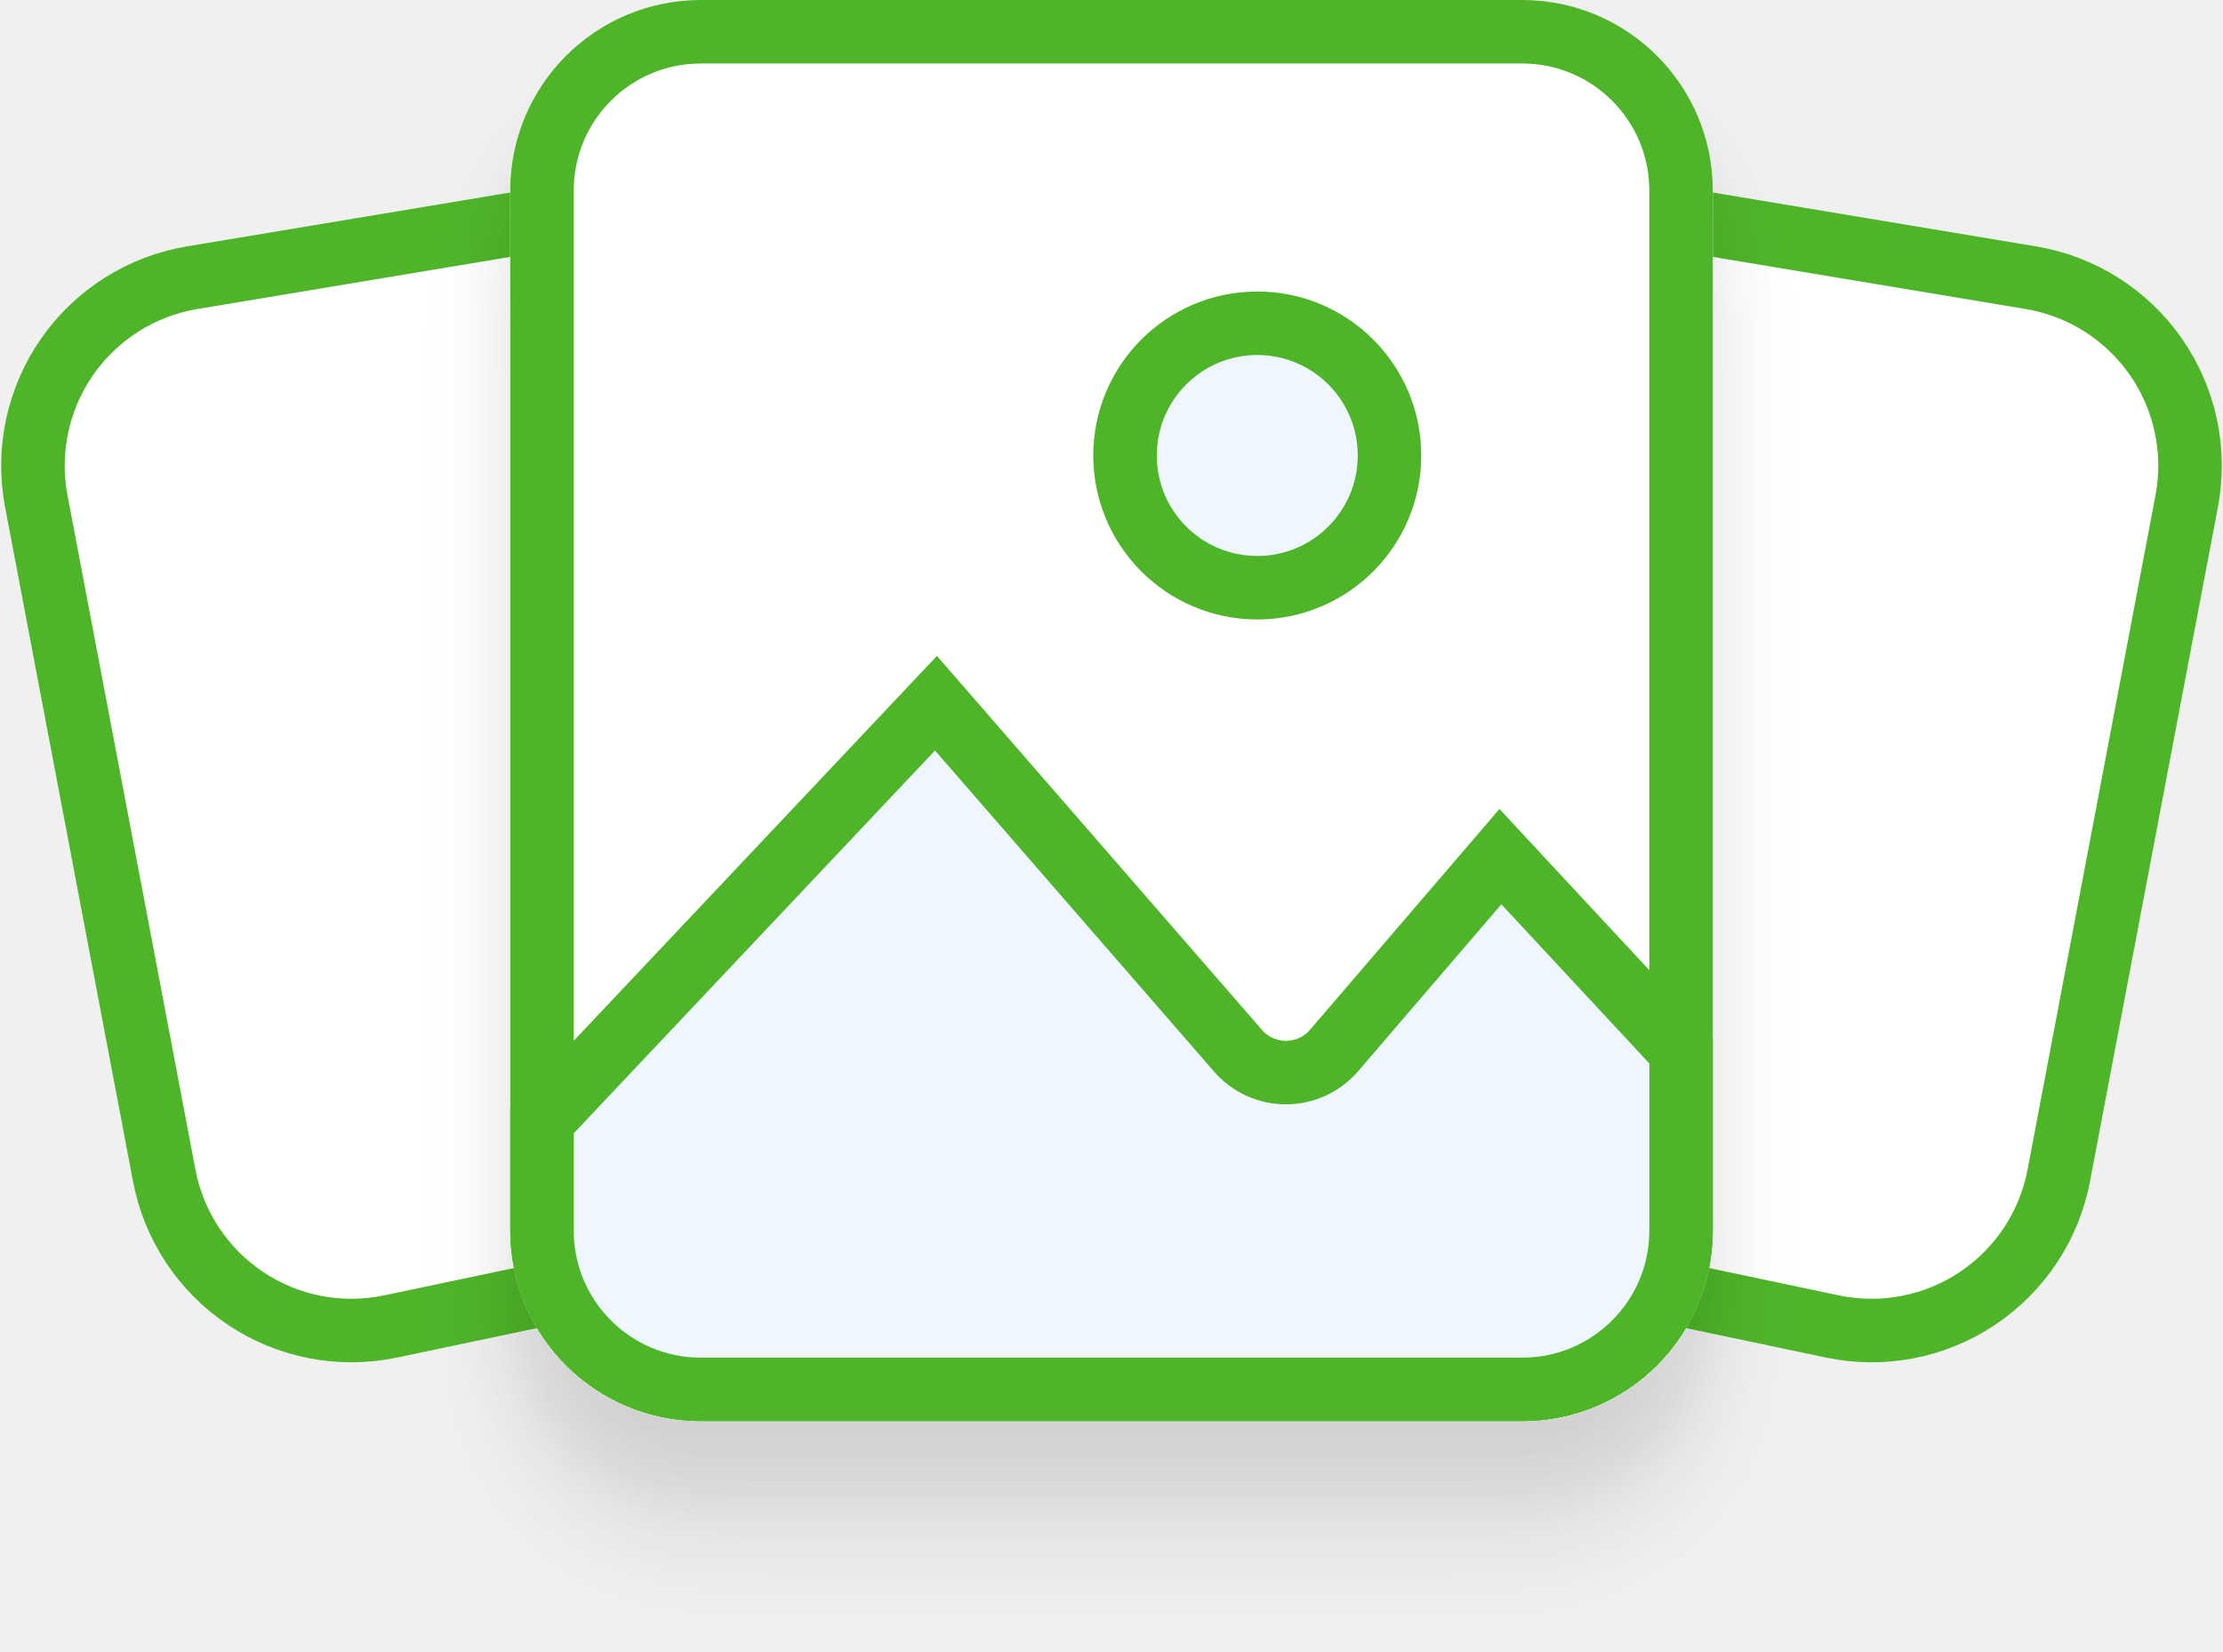
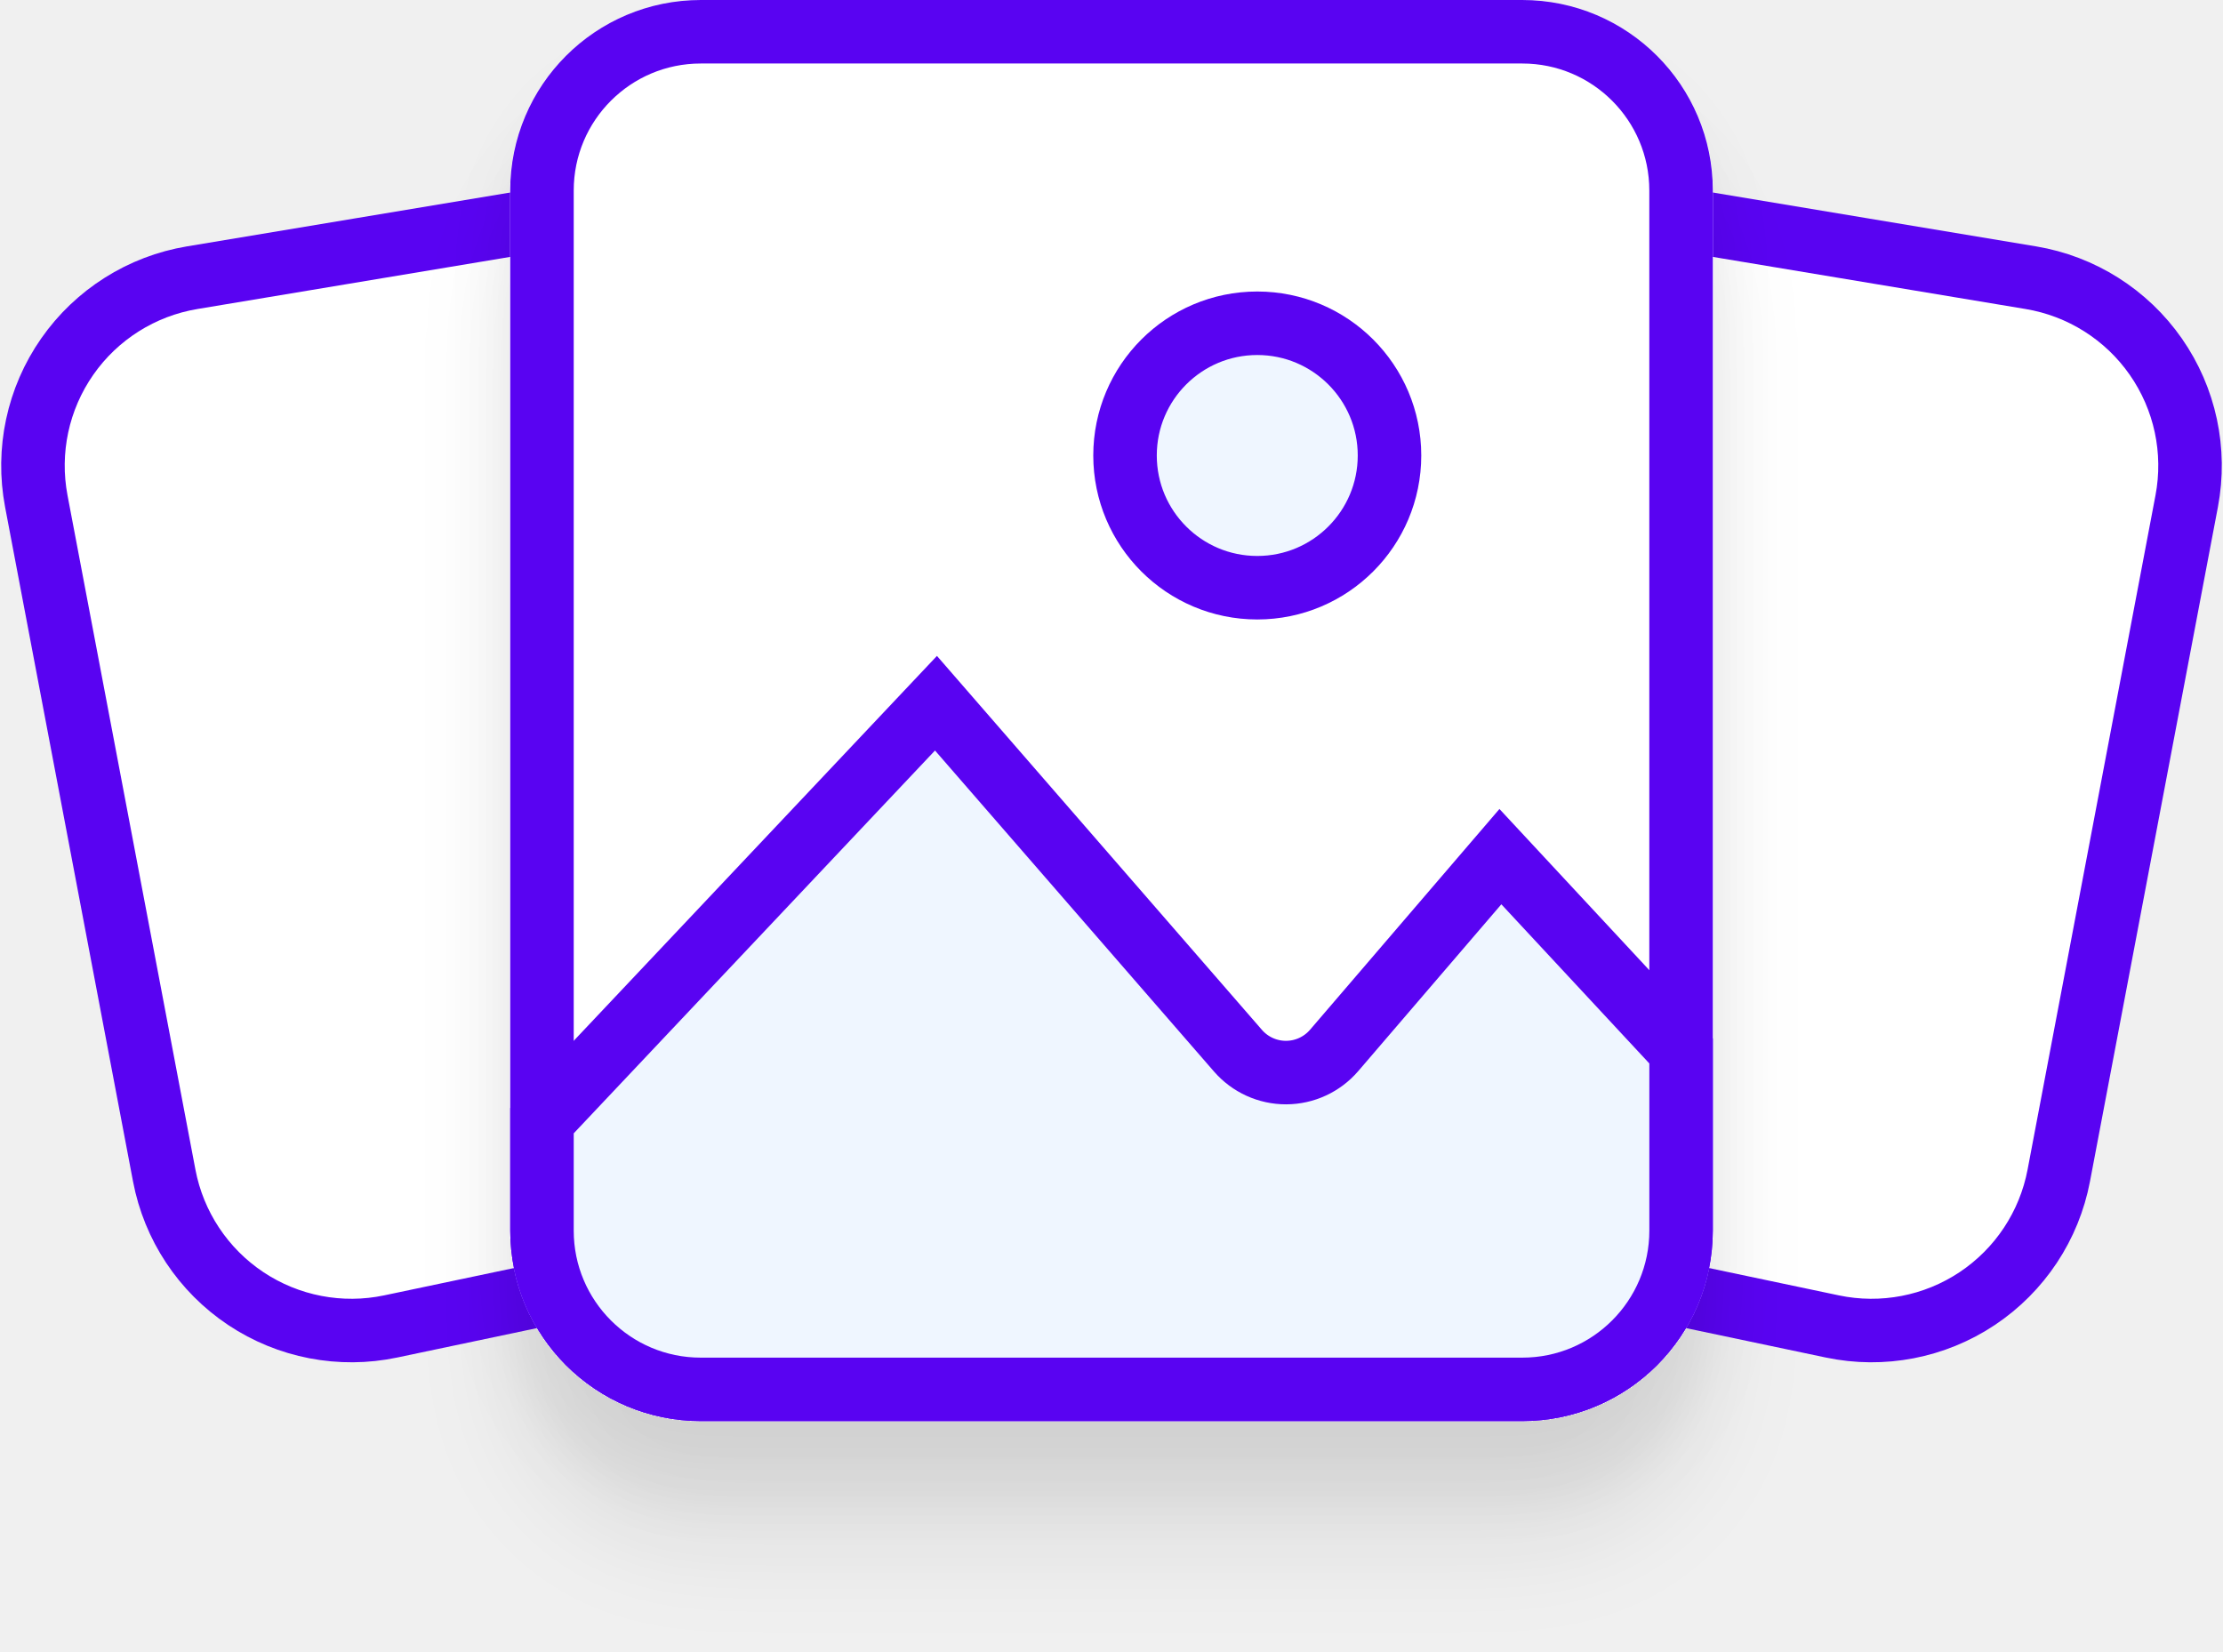
<svg xmlns="http://www.w3.org/2000/svg" width="70" height="52" fill="none">
-   <path d="M6.052 8.745l11.161-1.86v33.853l-4.911 1.034a6 6 0 01-7.131-4.754L1.143 15.782a6 6 0 014.909-7.037zm57.896 0l-11.161-1.86v33.853l4.911 1.034a6 6 0 007.131-4.754l4.028-21.236a6 6 0 00-4.909-7.037z" fill="#fff" stroke="#4EB529" stroke-width="2" />
+   <path d="M6.052 8.745l11.161-1.86v33.853l-4.911 1.034a6 6 0 01-7.131-4.754L1.143 15.782a6 6 0 014.909-7.037zm57.896 0l-11.161-1.86v33.853l4.911 1.034a6 6 0 007.131-4.754l4.028-21.236a6 6 0 00-4.909-7.037z" fill="#fff" stroke="#5903f2" stroke-width="2" />
  <g filter="url(#filter0_dd_1321_7835)">
    <rect x="16.066" width="37.869" height="44.754" rx="6" fill="#fff" />
-     <rect x="17.066" y="1" width="35.869" height="42.754" rx="5" stroke="#4EB529" stroke-width="2" />
+     <rect x="17.066" y="1" width="35.869" height="42.754" rx="5" stroke="#5903f2" stroke-width="2" />
  </g>
-   <path d="M47.935 43.754H22.066a5 5 0 01-5-5v-3.461l12.407-13.148 9.51 10.944a2 2 0 003.028-.01l5.235-6.102 5.69 6.12v5.657a5 5 0 01-5 5z" fill="#EFF6FF" stroke="#4EB529" stroke-width="2" />
-   <circle cx="39.59" cy="14.344" r="4.164" fill="#EFF6FF" stroke="#4EB529" stroke-width="2" />
+   <path d="M47.935 43.754H22.066a5 5 0 01-5-5v-3.461l12.407-13.148 9.51 10.944a2 2 0 003.028-.01l5.235-6.102 5.69 6.12v5.657a5 5 0 01-5 5z" fill="#EFF6FF" stroke="#5903f2" stroke-width="2" />
+   <circle cx="39.59" cy="14.344" r="4.164" fill="#EFF6FF" stroke="#5903f2" stroke-width="2" />
  <defs>
    <filter id="filter0_dd_1321_7835" x="13.066" y="0" width="43.867" height="51.754" filterUnits="userSpaceOnUse" color-interpolation-filters="sRGB">
      <feFlood flood-opacity="0" result="BackgroundImageFix" />
      <feColorMatrix in="SourceAlpha" values="0 0 0 0 0 0 0 0 0 0 0 0 0 0 0 0 0 0 127 0" result="hardAlpha" />
      <feOffset dy="2" />
      <feGaussianBlur stdDeviation="1" />
      <feComposite in2="hardAlpha" operator="out" />
      <feColorMatrix values="0 0 0 0 0 0 0 0 0 0 0 0 0 0 0 0 0 0 0.06 0" />
      <feBlend in2="BackgroundImageFix" result="effect1_dropShadow_1321_7835" />
      <feColorMatrix in="SourceAlpha" values="0 0 0 0 0 0 0 0 0 0 0 0 0 0 0 0 0 0 127 0" result="hardAlpha" />
      <feOffset dy="4" />
      <feGaussianBlur stdDeviation="1.5" />
      <feComposite in2="hardAlpha" operator="out" />
      <feColorMatrix values="0 0 0 0 0 0 0 0 0 0 0 0 0 0 0 0 0 0 0.07 0" />
      <feBlend in2="effect1_dropShadow_1321_7835" result="effect2_dropShadow_1321_7835" />
      <feBlend in="SourceGraphic" in2="effect2_dropShadow_1321_7835" result="shape" />
    </filter>
  </defs>
</svg>
